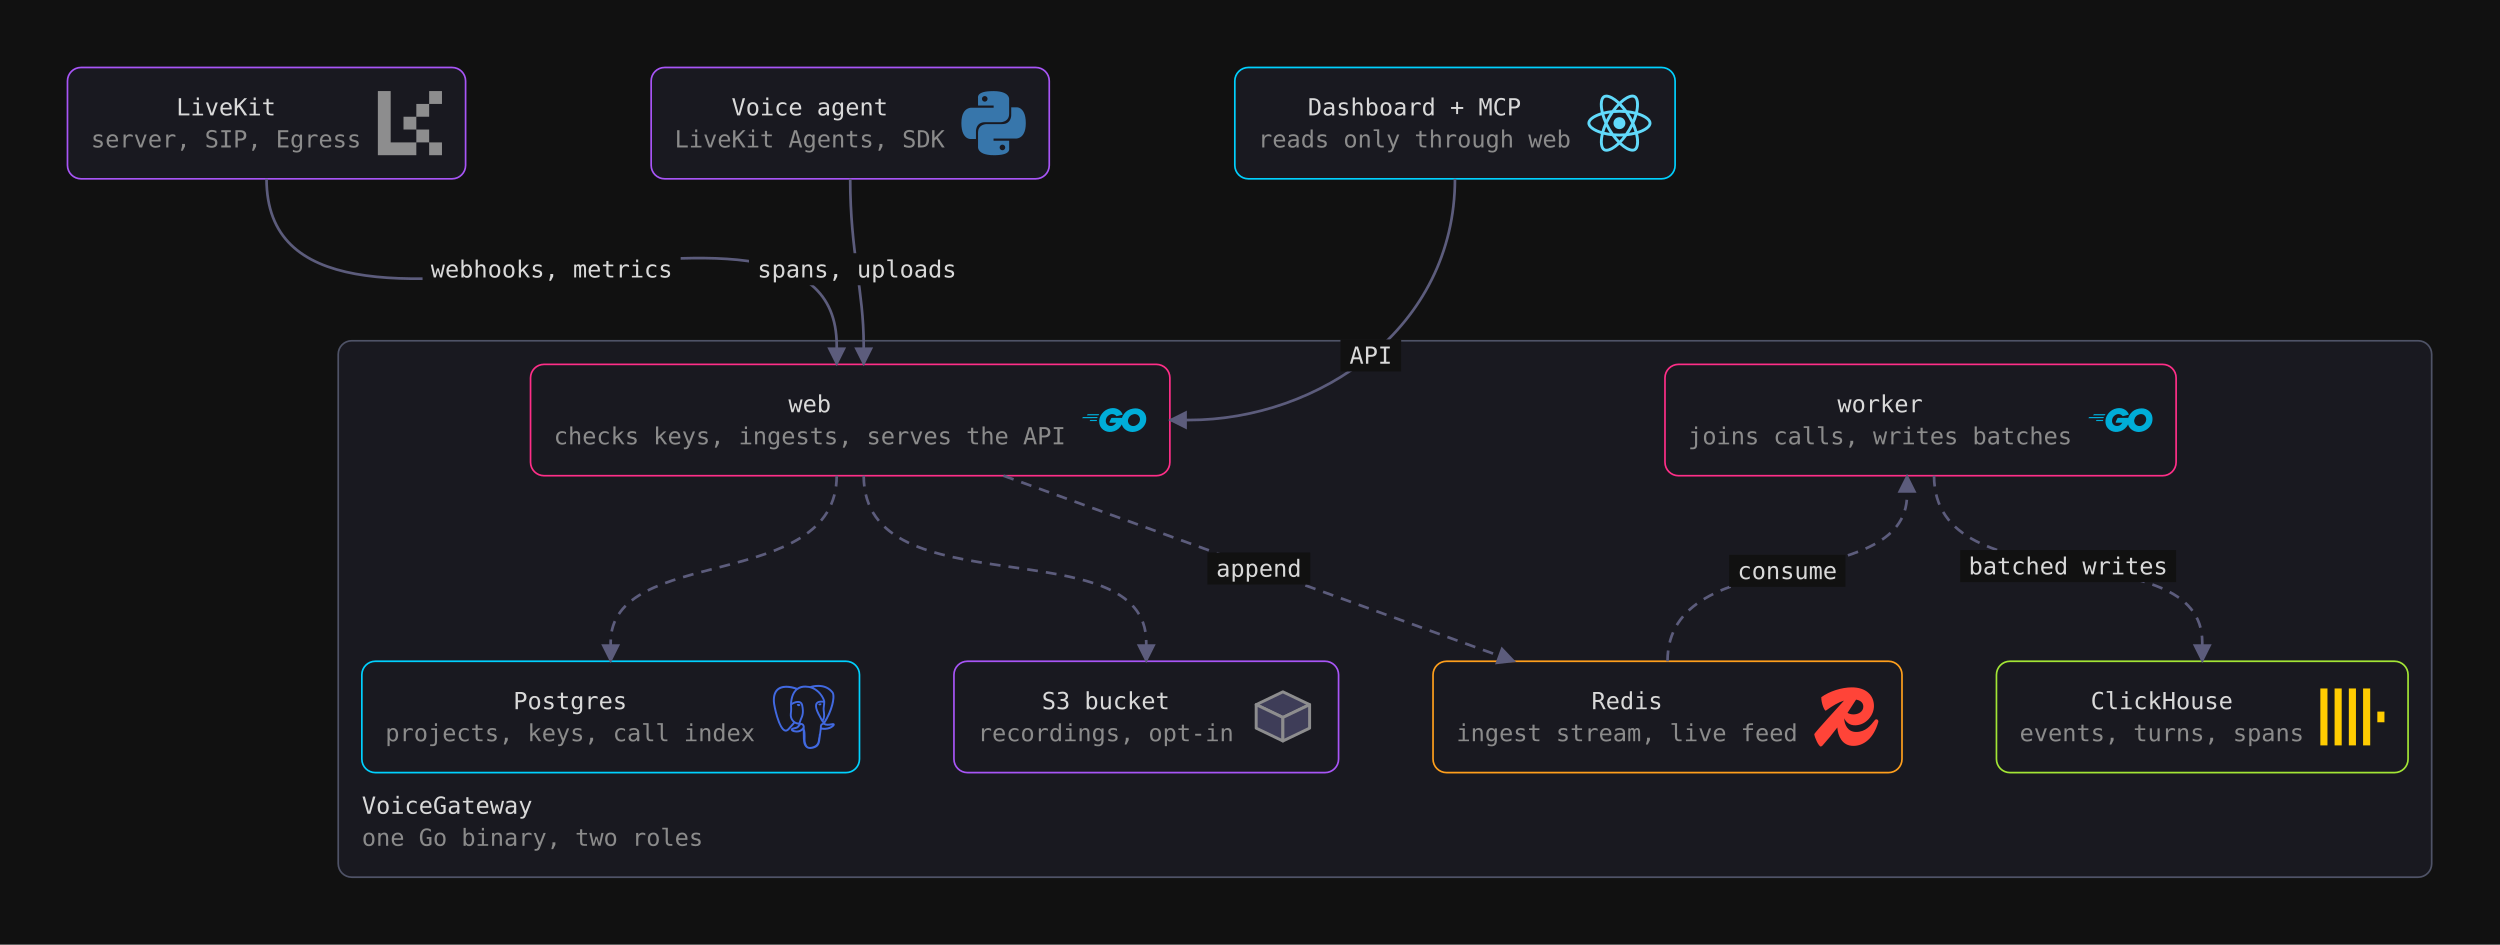
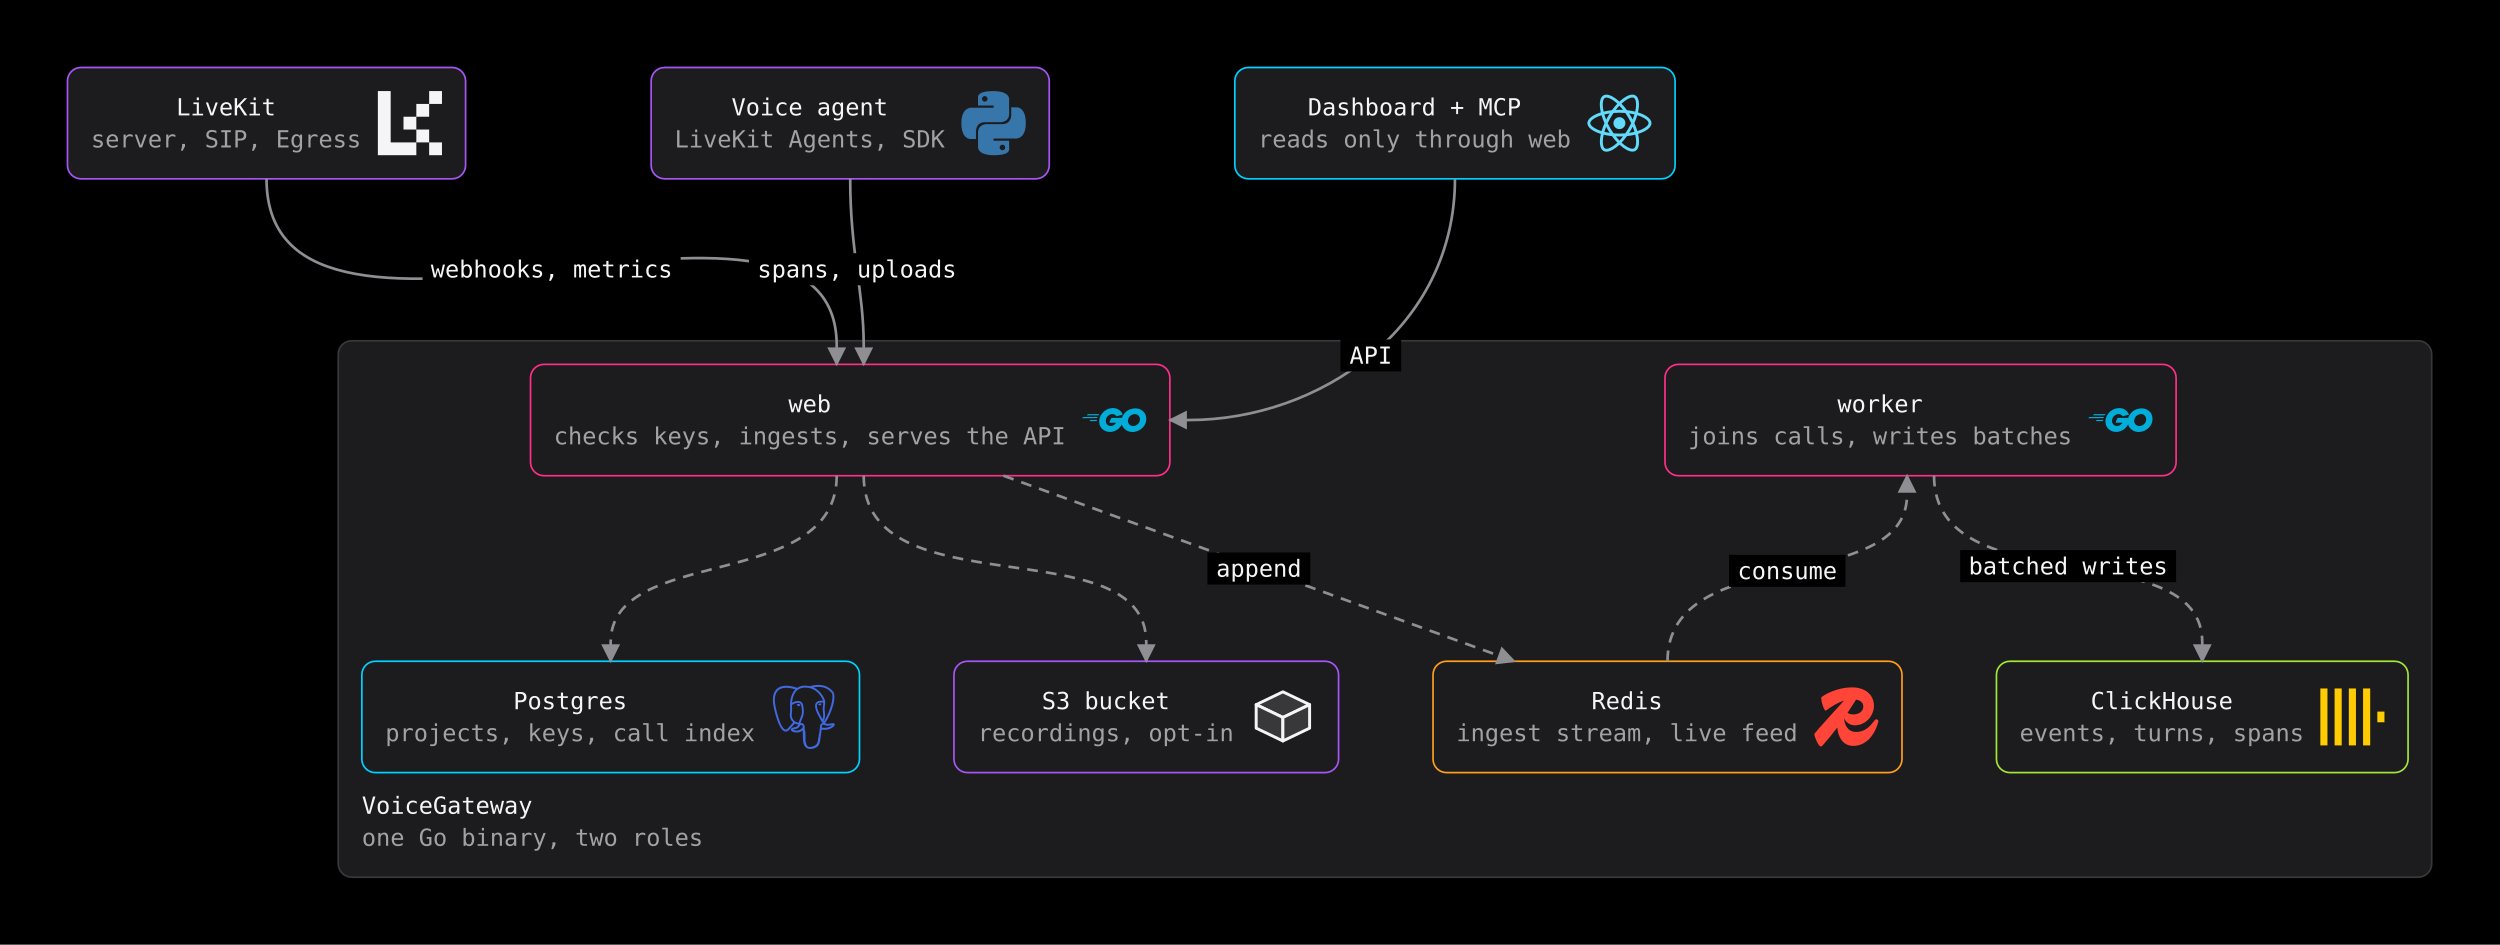
<svg xmlns="http://www.w3.org/2000/svg" width="1482" height="560" viewBox="0 0 1482 560" font-family="'DejaVu Sans Mono', 'Menlo', 'Consolas', 'Liberation Mono', 'Courier New', monospace" font-size="14px">
  <defs>
-     <marker id="r8f214309-arrow-5c5c7c" viewBox="0 0 10 10" refX="9" refY="5" markerWidth="7" markerHeight="7" orient="auto-start-reverse">
-       <path d="M 0 0 L 10 5 L 0 10 z" fill="#5c5c7c" />
+     <marker id="r17f4647c-arrow-8e8e93" viewBox="0 0 10 10" refX="9" refY="5" markerWidth="7" markerHeight="7" orient="auto-start-reverse">
+       <path d="M 0 0 L 10 5 L 0 10 z" fill="#8e8e93" />
    </marker>
  </defs>
-   <rect x="0" y="0" width="1482" height="560" fill="#111111" />
-   <path d="M208.5 202 H1433.5 a8 8 0 0 1 8 8 V512 a8 8 0 0 1 -8 8 H208.5 a8 8 0 0 1 -8 -8 V210 a8 8 0 0 1 8 -8 Z" fill="#191920" stroke="#4f5367" />
-   <text x="214.5" y="482.4" fill="#d9d9d9" text-anchor="start">VoiceGateway</text>
-   <text x="214.5" y="501.4" fill="#8b8b8b" text-anchor="start">one Go binary, two roles</text>
-   <path d="M222.5 392 H501.5 a8 8 0 0 1 8 8 V450 a8 8 0 0 1 -8 8 H222.5 a8 8 0 0 1 -8 -8 V400 a8 8 0 0 1 8 -8 Z" fill="#191920" stroke="#00d1ff" />
-   <text x="338" y="420.4" fill="#d9d9d9" text-anchor="middle">Postgres</text>
-   <text x="338" y="439.4" fill="#8b8b8b" text-anchor="middle">projects, keys, call index</text>
-   <svg x="457.5" y="406" width="38" height="38" color="#8d8d8e" viewBox="0 0 24 24">
+   <rect x="0" y="0" width="1482" height="560" fill="#000000" />
+   <path d="M208.5 202 H1433.5 a8 8 0 0 1 8 8 V512 a8 8 0 0 1 -8 8 H208.5 a8 8 0 0 1 -8 -8 V210 a8 8 0 0 1 8 -8 Z" fill="#1c1c1e" stroke="#38383a" />
+   <text x="214.5" y="482.4" fill="#f5f5f7" text-anchor="start">VoiceGateway</text>
+   <text x="214.5" y="501.4" fill="#a1a1a6" text-anchor="start">one Go binary, two roles</text>
+   <path d="M222.5 392 H501.5 a8 8 0 0 1 8 8 V450 a8 8 0 0 1 -8 8 H222.5 a8 8 0 0 1 -8 -8 V400 a8 8 0 0 1 8 -8 Z" fill="#1c1c1e" stroke="#00d1ff" />
+   <text x="338" y="420.4" fill="#f5f5f7" text-anchor="middle">Postgres</text>
+   <text x="338" y="439.4" fill="#a1a1a6" text-anchor="middle">projects, keys, call index</text>
+   <svg x="457.5" y="406" width="38" height="38" color="#f5f5f7" viewBox="0 0 24 24">
    <path fill="#4169E1" d="M23.559 14.723a.527.527 0 0 0-.056-.119c-.139-.263-.477-.342-1.007-.232-1.653.341-2.293.131-2.526-.019 1.342-2.048 2.445-4.522 3.041-6.83.271-1.051.798-3.524.122-4.732a1.564 1.564 0 0 0-.151-.235C21.693.909 19.801.025 17.51.001c-1.495-.016-2.771.346-3.116.479a9.449 9.449 0 0 0-.516-.082 8.044 8.044 0 0 0-1.311-.128c-1.182-.018-2.204.264-3.05.841-.857-.321-4.789-1.645-7.222.079C.936 2.153.309 3.873.43 6.304c.041.818.507 3.334 1.242 5.744.46 1.506.939 2.702 1.433 3.582.553.994 1.126 1.593 1.714 1.79.447.149 1.133.144 1.858-.728.801-.964 1.59-1.826 1.945-2.207.435.235.906.362 1.39.377a.057.057 0 0 0 0.0.004 11.031 11.031 0 0 0-.247.305c-.339.43-.409.52-1.5.744-.31.064-1.134.234-1.146.811-.003.122.033.231.092.327.227.423.922.61 1.015.633 1.335.334 2.504.092 3.371-.679-.017 2.231.077 4.417.345 5.087.221.553.762 1.905 2.469 1.904.251 0 .526-.029.83-.094 1.782-.382 2.556-1.17 2.855-2.906.15-.871.402-2.875.539-4.101.017-.07.036-.121.057-.136.001-.001.07-.047.427.031a.367.367 0 0 0 .044.007l.254.022.015.001c.847.038 1.911-.143 2.531-.431.644-.299 1.806-1.032 1.595-1.67zM2.371 11.877c-.744-2.436-1.178-4.885-1.212-5.572-.109-2.171.417-3.683 1.562-4.493 1.837-1.299 4.84-.541 6.108-.13-.003.003-.007.006-.01.009-2.024 2.044-1.976 5.536-1.971 5.75-0.0.082.007.199.016.359.035.587.1 1.68-.073 2.918-.161 1.15.194 2.276.973 3.089.081.084.165.163.252.237-.347.371-1.1 1.193-1.903 2.158-.568.682-.96.552-1.089.509-.392-.131-.813-.587-1.238-1.322-.48-.839-.964-2.032-1.415-3.513zm6.007 5.087c-.171-.043-.327-.113-.432-.177.089-.039.237-.09.483-.141 1.283-.264 1.482-.451 1.914-1.0.099-.126.212-.269.367-.443a.355.355 0 0 0 .074-.13c.171-.151.272-.11.437-.042.156.065.308.26.369.475.029.102.062.294-.045.444-.904 1.266-2.222 1.249-3.168 1.013zm2.094-3.988-.052.141c-.133.357-.257.688-.333 1.003-.667-.002-1.317-.287-1.81-.802-.628-.655-.913-1.566-.782-2.5.183-1.308.115-2.447.079-3.059-.005-.086-.009-.161-.012-.22.296-.262 1.666-.996 2.643-.772.446.102.718.406.831.928.585 2.704.077 3.831-.33 4.736-.084.187-.163.363-.231.545zm7.364 4.572c-.017.177-.036.376-.062.596l-.146.438a.355.355 0 0 0-.018.108c-.006.475-.054.649-.115.869-.063.229-.135.489-.179 1.058-.11 1.414-.878 2.227-2.417 2.557-1.516.325-1.784-.497-2.021-1.222a6.582 6.582 0 0 0-.077-.227c-.215-.586-.191-1.412-.157-2.555.017-.561-.025-1.901-.33-2.646.004-.293.011-.591.019-.892a.353.353 0 0 0-.015-.113 1.493 1.493 0 0 0-.044-.208c-.123-.428-.421-.787-.78-.935-.142-.059-.404-.167-.718-.087.067-.276.183-.588.309-.925l.053-.142c.059-.16.134-.326.213-.501.426-.948 1.011-2.245.377-5.177-.237-1.098-1.03-1.634-2.232-1.51-.721.075-1.38.365-1.709.532a5.672 5.672 0 0 0-.196.104c.092-1.106.439-3.174 1.736-4.482a4.031 4.031 0 0 1 .303-.276.353.353 0 0 0 .145-.064c.752-.571 1.694-.851 2.802-.833.409.007.802.034 1.174.081 1.939.354 3.244 1.447 4.036 2.383.814.962 1.255 1.931 1.431 2.454-1.323-.135-2.223.127-2.68.779-.993 1.419.543 4.173 1.281 5.496.135.243.252.452.289.541.24.583.551.971.779 1.255.07.087.137.171.189.245-.401.116-1.121.383-1.055 1.717-.012.156-.042.447-.083.815-.046.208-.07.46-.099.766zm.89-1.621c-.041-.832.269-.918.597-1.01a2.857 2.857 0 0 0 .135-.041 1.202 1.202 0 0 0 .134.103c.57.377 1.582.421 3.007.134-.202.177-.519.399-.953.601-.41.19-1.096.333-1.747.364-.72.034-1.086-.081-1.172-.151zm.57-9.271c-.006.351-.054.669-.105 1.002-.055.358-.112.727-.126 1.176-.014.437.04.891.093 1.33.107.887.216 1.8-.207 2.701a3.527 3.527 0 0 1-.188-.386c-.053-.128-.167-.333-.325-.616-.616-1.104-2.057-3.69-1.319-4.745.38-.543 1.341-.566 2.178-.463zm.228 7.014a12.376 12.376 0 0 0-.085-.107l-.035-.044c.726-1.2.584-2.386.458-3.438-.052-.432-.101-.84-.088-1.223.013-.406.067-.754.118-1.091.064-.415.129-.844.111-1.351.013-.053.019-.116.012-.19-.046-.485-.6-1.938-1.729-3.253-.608-.707-1.49-1.497-2.689-2.039.525-.107 1.233-.203 2.024-.186 2.051.046 3.675.814 4.824 2.282a.908.908 0 0 1 .067.1c.723 1.356-.276 6.275-2.987 10.54zm-8.817-6.116c-.025.179-.309.422-.621.422a.582.582 0 0 1-.081-.006c-.187-.026-.377-.144-.506-.316-.046-.06-.12-.178-.105-.284.005-.04.026-.099.092-.149.118-.089.352-.123.61-.087.316.044.643.194.611.419zm7.931-.411c.011.079-.049.201-.153.31-.068.072-.212.196-.408.223a.546.546 0 0 1-.075.005c-.293 0-.541-.234-.561-.372-.024-.176.264-.311.561-.352.297-.041.611.009.636.185z" />
  </svg>
-   <path d="M573.5 392 H785.5 a8 8 0 0 1 8 8 V450 a8 8 0 0 1 -8 8 H573.5 a8 8 0 0 1 -8 -8 V400 a8 8 0 0 1 8 -8 Z" fill="#191920" stroke="#a855f7" />
-   <text x="655.5" y="420.4" fill="#d9d9d9" text-anchor="middle">S3 bucket</text>
-   <text x="655.5" y="439.4" fill="#8b8b8b" text-anchor="middle">recordings, opt-in</text>
+   <path d="M573.5 392 H785.5 a8 8 0 0 1 8 8 V450 a8 8 0 0 1 -8 8 H573.5 a8 8 0 0 1 -8 -8 V400 a8 8 0 0 1 8 -8 Z" fill="#1c1c1e" stroke="#a855f7" />
+   <text x="655.5" y="420.4" fill="#f5f5f7" text-anchor="middle">S3 bucket</text>
+   <text x="655.5" y="439.4" fill="#a1a1a6" text-anchor="middle">recordings, opt-in</text>
  <g transform="translate(741.5 406) scale(1.58333)">
-     <path d="M12 2.6 L22 7.4 L12 12.2 L2 7.4 Z" fill="#3e3d58" stroke="#8d8d8e" stroke-width="1.1" stroke-linejoin="round" />
-     <path d="M2 7.4 L12 12.2 L12 21 L2 16.2 Z" fill="#3e3d58" stroke="#8d8d8e" stroke-width="1.1" stroke-linejoin="round" />
-     <path d="M22 7.4 L12 12.2 L12 21 L22 16.2 Z" fill="#3e3d58" stroke="#8d8d8e" stroke-width="1.1" stroke-linejoin="round" />
+     <path d="M12 2.6 L22 7.4 L12 12.2 L2 7.4 Z" fill="#38383a" stroke="#f5f5f7" stroke-width="1.1" stroke-linejoin="round" />
+     <path d="M2 7.4 L12 12.2 L12 21 L2 16.2 Z" fill="#38383a" stroke="#f5f5f7" stroke-width="1.1" stroke-linejoin="round" />
+     <path d="M22 7.4 L12 12.2 L12 21 L22 16.2 Z" fill="#38383a" stroke="#f5f5f7" stroke-width="1.1" stroke-linejoin="round" />
  </g>
-   <path d="M857.5 392 H1119.5 a8 8 0 0 1 8 8 V450 a8 8 0 0 1 -8 8 H857.5 a8 8 0 0 1 -8 -8 V400 a8 8 0 0 1 8 -8 Z" fill="#191920" stroke="#ff9f1c" />
-   <text x="964.5" y="420.4" fill="#d9d9d9" text-anchor="middle">Redis</text>
-   <text x="964.5" y="439.4" fill="#8b8b8b" text-anchor="middle">ingest stream, live feed</text>
-   <svg x="1075.5" y="406" width="38" height="38" color="#8d8d8e" viewBox="0 0 24 24">
+   <path d="M857.5 392 H1119.5 a8 8 0 0 1 8 8 V450 a8 8 0 0 1 -8 8 H857.5 a8 8 0 0 1 -8 -8 V400 a8 8 0 0 1 8 -8 Z" fill="#1c1c1e" stroke="#ff9f1c" />
+   <text x="964.5" y="420.4" fill="#f5f5f7" text-anchor="middle">Redis</text>
+   <text x="964.5" y="439.4" fill="#a1a1a6" text-anchor="middle">ingest stream, live feed</text>
+   <svg x="1075.5" y="406" width="38" height="38" color="#f5f5f7" viewBox="0 0 24 24">
    <path fill="#FF4438" d="M22.71 13.145c-1.66 2.092-3.452 4.483-7.038 4.483-3.203 0-4.397-2.825-4.48-5.12.701 1.484 2.073 2.685 4.214 2.63 4.117-.133 6.94-3.852 6.94-7.239 0-4.05-3.022-6.972-8.268-6.972-3.752 0-8.4 1.428-11.455 3.685C2.59 6.937 3.885 9.958 4.35 9.626c2.648-1.904 4.748-3.13 6.784-3.744C8.12 9.244.886 17.05 0 18.425c.1 1.261 1.66 4.648 2.424 4.648.232 0 .431-.133.664-.365a100.49 100.49 0 0 0 5.54-6.765c.222 3.104 1.748 6.898 6.014 6.898 3.819 0 7.604-2.756 9.33-8.965.2-.764-.73-1.361-1.261-.73zm-4.349-5.013c0 1.959-1.926 2.922-3.685 2.922-.941 0-1.664-.247-2.235-.568 1.051-1.592 2.092-3.225 3.21-4.973 1.972.334 2.71 1.43 2.71 2.619z" />
  </svg>
-   <path d="M1191.5 392 H1419.5 a8 8 0 0 1 8 8 V450 a8 8 0 0 1 -8 8 H1191.5 a8 8 0 0 1 -8 -8 V400 a8 8 0 0 1 8 -8 Z" fill="#191920" stroke="#a3e635" />
-   <text x="1281.5" y="420.4" fill="#d9d9d9" text-anchor="middle">ClickHouse</text>
-   <text x="1281.5" y="439.4" fill="#8b8b8b" text-anchor="middle">events, turns, spans</text>
-   <svg x="1375.5" y="406" width="38" height="38" color="#8d8d8e" viewBox="0 0 24 24">
+   <path d="M1191.5 392 H1419.5 a8 8 0 0 1 8 8 V450 a8 8 0 0 1 -8 8 H1191.5 a8 8 0 0 1 -8 -8 V400 a8 8 0 0 1 8 -8 Z" fill="#1c1c1e" stroke="#a3e635" />
+   <text x="1281.5" y="420.4" fill="#f5f5f7" text-anchor="middle">ClickHouse</text>
+   <text x="1281.5" y="439.4" fill="#a1a1a6" text-anchor="middle">events, turns, spans</text>
+   <svg x="1375.5" y="406" width="38" height="38" color="#f5f5f7" viewBox="0 0 24 24">
    <path fill="#FFCC01" d="M21.333 10H24v4h-2.667ZM16 1.335h2.667v21.33H16Zm-5.333 0h2.666v21.33h-2.666ZM0 22.665V1.335h2.667v21.33zm5.333-21.33H8v21.33H5.333Z" />
  </svg>
-   <path d="M322.5 216 H685.5 a8 8 0 0 1 8 8 V274 a8 8 0 0 1 -8 8 H322.5 a8 8 0 0 1 -8 -8 V224 a8 8 0 0 1 8 -8 Z" fill="#191920" stroke="#ff2e88" />
-   <text x="480" y="244.4" fill="#d9d9d9" text-anchor="middle">web</text>
-   <text x="480" y="263.4" fill="#8b8b8b" text-anchor="middle">checks keys, ingests, serves the API</text>
-   <svg x="641.5" y="230" width="38" height="38" color="#8d8d8e" viewBox="0 0 24 24">
+   <path d="M322.5 216 H685.5 a8 8 0 0 1 8 8 V274 a8 8 0 0 1 -8 8 H322.5 a8 8 0 0 1 -8 -8 V224 a8 8 0 0 1 8 -8 Z" fill="#1c1c1e" stroke="#ff2e88" />
+   <text x="480" y="244.4" fill="#f5f5f7" text-anchor="middle">web</text>
+   <text x="480" y="263.4" fill="#a1a1a6" text-anchor="middle">checks keys, ingests, serves the API</text>
+   <svg x="641.5" y="230" width="38" height="38" color="#f5f5f7" viewBox="0 0 24 24">
    <path fill="#00ADD8" d="M1.811 10.231c-.047 0-.058-.023-.035-.059l.246-.315c.023-.035.081-.058.128-.058h4.172c.046 0 .058.035.035.07l-.199.303c-.023.036-.082.07-.117.07zM.047 11.306c-.047 0-.059-.023-.035-.058l.245-.316c.023-.035.082-.058.129-.058h5.328c.047 0 .07.035.058.07l-.093.28c-.012.047-.058.07-.105.07zm2.828 1.075c-.047 0-.059-.035-.035-.07l.163-.292c.023-.035.07-.07.117-.07h2.337c.047 0 .07.035.07.082l-.023.28c0 .047-.047.082-.082.082zm12.129-2.36c-.736.187-1.239.327-1.963.514-.176.046-.187.058-.34-.117-.174-.199-.303-.327-.548-.444-.737-.362-1.45-.257-2.115.175-.795.514-1.204 1.274-1.192 2.22.011.935.654 1.706 1.577 1.835.795.105 1.46-.175 1.987-.77.105-.13.198-.27.315-.434H10.47c-.245 0-.304-.152-.222-.35.152-.362.432-.97.596-1.274a.315.315 0 01.292-.187h4.253c-.023.316-.023.631-.07.947a4.983 4.983 0 01-.958 2.29c-.841 1.11-1.94 1.8-3.33 1.986-1.145.152-2.209-.07-3.143-.77-.865-.655-1.356-1.52-1.484-2.595-.152-1.274.222-2.419.993-3.424.83-1.086 1.928-1.776 3.272-2.02 1.098-.2 2.15-.07 3.096.571.62.41 1.063.97 1.356 1.648.07.105.023.164-.117.2m3.868 6.461c-1.064-.024-2.034-.328-2.852-1.029a3.665 3.665 0 01-1.262-2.255c-.21-1.32.152-2.489.947-3.529.853-1.122 1.881-1.706 3.272-1.95 1.192-.21 2.314-.095 3.33.595.923.63 1.496 1.484 1.648 2.605.198 1.578-.257 2.863-1.344 3.962-.771.783-1.718 1.273-2.805 1.495-.315.06-.63.07-.934.106zm2.78-4.72c-.011-.153-.011-.27-.034-.387-.21-1.157-1.274-1.81-2.384-1.554-1.087.245-1.788.935-2.045 2.033-.21.912.234 1.835 1.075 2.21.643.28 1.285.244 1.905-.07.923-.48 1.425-1.228 1.484-2.233z" />
  </svg>
-   <path d="M995 216 H1282 a8 8 0 0 1 8 8 V274 a8 8 0 0 1 -8 8 H995 a8 8 0 0 1 -8 -8 V224 a8 8 0 0 1 8 -8 Z" fill="#191920" stroke="#ff2e88" />
-   <text x="1114.5" y="244.4" fill="#d9d9d9" text-anchor="middle">worker</text>
-   <text x="1114.5" y="263.4" fill="#8b8b8b" text-anchor="middle">joins calls, writes batches</text>
-   <svg x="1238" y="230" width="38" height="38" color="#8d8d8e" viewBox="0 0 24 24">
+   <path d="M995 216 H1282 a8 8 0 0 1 8 8 V274 a8 8 0 0 1 -8 8 H995 a8 8 0 0 1 -8 -8 V224 a8 8 0 0 1 8 -8 Z" fill="#1c1c1e" stroke="#ff2e88" />
+   <text x="1114.5" y="244.4" fill="#f5f5f7" text-anchor="middle">worker</text>
+   <text x="1114.5" y="263.4" fill="#a1a1a6" text-anchor="middle">joins calls, writes batches</text>
+   <svg x="1238" y="230" width="38" height="38" color="#f5f5f7" viewBox="0 0 24 24">
    <path fill="#00ADD8" d="M1.811 10.231c-.047 0-.058-.023-.035-.059l.246-.315c.023-.035.081-.058.128-.058h4.172c.046 0 .058.035.035.07l-.199.303c-.023.036-.082.07-.117.07zM.047 11.306c-.047 0-.059-.023-.035-.058l.245-.316c.023-.035.082-.058.129-.058h5.328c.047 0 .07.035.058.07l-.093.28c-.012.047-.058.07-.105.07zm2.828 1.075c-.047 0-.059-.035-.035-.07l.163-.292c.023-.035.07-.07.117-.07h2.337c.047 0 .07.035.07.082l-.023.28c0 .047-.047.082-.082.082zm12.129-2.36c-.736.187-1.239.327-1.963.514-.176.046-.187.058-.34-.117-.174-.199-.303-.327-.548-.444-.737-.362-1.45-.257-2.115.175-.795.514-1.204 1.274-1.192 2.22.011.935.654 1.706 1.577 1.835.795.105 1.46-.175 1.987-.77.105-.13.198-.27.315-.434H10.47c-.245 0-.304-.152-.222-.35.152-.362.432-.97.596-1.274a.315.315 0 01.292-.187h4.253c-.023.316-.023.631-.07.947a4.983 4.983 0 01-.958 2.29c-.841 1.11-1.94 1.8-3.33 1.986-1.145.152-2.209-.07-3.143-.77-.865-.655-1.356-1.52-1.484-2.595-.152-1.274.222-2.419.993-3.424.83-1.086 1.928-1.776 3.272-2.02 1.098-.2 2.15-.07 3.096.571.62.41 1.063.97 1.356 1.648.07.105.023.164-.117.2m3.868 6.461c-1.064-.024-2.034-.328-2.852-1.029a3.665 3.665 0 01-1.262-2.255c-.21-1.32.152-2.489.947-3.529.853-1.122 1.881-1.706 3.272-1.95 1.192-.21 2.314-.095 3.33.595.923.63 1.496 1.484 1.648 2.605.198 1.578-.257 2.863-1.344 3.962-.771.783-1.718 1.273-2.805 1.495-.315.06-.63.07-.934.106zm2.78-4.72c-.011-.153-.011-.27-.034-.387-.21-1.157-1.274-1.81-2.384-1.554-1.087.245-1.788.935-2.045 2.033-.21.912.234 1.835 1.075 2.21.643.28 1.285.244 1.905-.07.923-.48 1.425-1.228 1.484-2.233z" />
  </svg>
-   <path d="M394 40 H614 a8 8 0 0 1 8 8 V98 a8 8 0 0 1 -8 8 H394 a8 8 0 0 1 -8 -8 V48 a8 8 0 0 1 8 -8 Z" fill="#191920" stroke="#a855f7" />
-   <text x="480" y="68.4" fill="#d9d9d9" text-anchor="middle">Voice agent</text>
-   <text x="480" y="87.4" fill="#8b8b8b" text-anchor="middle">LiveKit Agents, SDK</text>
-   <svg x="570" y="54" width="38" height="38" color="#8d8d8e" viewBox="0 0 24 24">
+   <path d="M394 40 H614 a8 8 0 0 1 8 8 V98 a8 8 0 0 1 -8 8 H394 a8 8 0 0 1 -8 -8 V48 a8 8 0 0 1 8 -8 Z" fill="#1c1c1e" stroke="#a855f7" />
+   <text x="480" y="68.4" fill="#f5f5f7" text-anchor="middle">Voice agent</text>
+   <text x="480" y="87.4" fill="#a1a1a6" text-anchor="middle">LiveKit Agents, SDK</text>
+   <svg x="570" y="54" width="38" height="38" color="#f5f5f7" viewBox="0 0 24 24">
    <path fill="#3776AB" d="M14.25.18l.9.2.73.26.59.3.45.32.34.34.25.34.16.33.1.3.04.26.02.2-.01.13V8.5l-.05.63-.13.55-.21.46-.26.38-.3.31-.33.25-.35.19-.35.14-.33.1-.3.07-.26.04-.21.02H8.77l-.69.05-.59.14-.5.22-.41.27-.33.32-.27.35-.2.36-.15.37-.1.35-.07.32-.04.27-.02.21v3.06H3.17l-.21-.03-.28-.07-.32-.12-.35-.18-.36-.26-.36-.36-.35-.46-.32-.59-.28-.73-.21-.88-.14-1.05-.05-1.23.06-1.22.16-1.04.24-.87.32-.71.36-.57.4-.44.42-.33.42-.24.4-.16.36-.1.32-.05.24-.01h.16l.06.01h8.16v-.83H6.18l-.01-2.75-.02-.37.05-.34.11-.31.17-.28.25-.26.31-.23.38-.2.44-.18.51-.15.58-.12.64-.1.71-.06.77-.04.84-.02 1.27.05zm-6.3 1.98l-.23.33-.08.41.08.41.23.34.33.22.41.09.41-.09.33-.22.23-.34.08-.41-.08-.41-.23-.33-.33-.22-.41-.09-.41.09zm13.09 3.95l.28.06.32.12.35.18.36.27.36.35.35.47.32.59.28.73.21.88.14 1.04.05 1.23-.06 1.23-.16 1.04-.24.86-.32.71-.36.57-.4.45-.42.33-.42.24-.4.16-.36.09-.32.05-.24.02-.16-.01h-8.22v.82h5.84l.01 2.76.02.36-.05.34-.11.31-.17.29-.25.25-.31.24-.38.2-.44.17-.51.15-.58.13-.64.09-.71.07-.77.04-.84.01-1.27-.04-1.07-.14-.9-.2-.73-.25-.59-.3-.45-.33-.34-.34-.25-.34-.16-.33-.1-.3-.04-.25-.02-.2.01-.13v-5.34l.05-.64.13-.54.21-.46.26-.38.3-.32.33-.24.35-.2.35-.14.33-.1.3-.06.26-.04.21-.02.13-.01h5.84l.69-.05.59-.14.5-.21.41-.28.33-.32.27-.35.2-.36.15-.36.1-.35.07-.32.04-.28.02-.21V6.07h2.09l.14.01zm-6.47 14.25l-.23.33-.08.41.08.41.23.33.33.23.41.08.41-.08.33-.23.23-.33.08-.41-.08-.41-.23-.33-.33-.23-.41-.08-.41.08z" />
  </svg>
-   <path d="M48 40 H268 a8 8 0 0 1 8 8 V98 a8 8 0 0 1 -8 8 H48 a8 8 0 0 1 -8 -8 V48 a8 8 0 0 1 8 -8 Z" fill="#191920" stroke="#a855f7" />
-   <text x="134" y="68.4" fill="#d9d9d9" text-anchor="middle">LiveKit</text>
-   <text x="134" y="87.4" fill="#8b8b8b" text-anchor="middle">server, SIP, Egress</text>
-   <svg x="224" y="54" width="38" height="38" color="#8d8d8e" viewBox="0 0 24 24">
+   <path d="M48 40 H268 a8 8 0 0 1 8 8 V98 a8 8 0 0 1 -8 8 H48 a8 8 0 0 1 -8 -8 V48 a8 8 0 0 1 8 -8 Z" fill="#1c1c1e" stroke="#a855f7" />
+   <text x="134" y="68.4" fill="#f5f5f7" text-anchor="middle">LiveKit</text>
+   <text x="134" y="87.4" fill="#a1a1a6" text-anchor="middle">server, SIP, Egress</text>
+   <svg x="224" y="54" width="38" height="38" color="#f5f5f7" viewBox="0 0 24 24">
    <path fill="currentColor" d="M0 0v24h14.4v-4.799h4.8V24H24v-4.8h-4.799v-4.8h-4.8v4.8H4.8V0H0zm14.4 14.4V9.602h4.801V4.8H24V0h-4.8v4.8h-4.8v4.8H9.6v4.8h4.8z" />
  </svg>
-   <path d="M740 40 H985 a8 8 0 0 1 8 8 V98 a8 8 0 0 1 -8 8 H740 a8 8 0 0 1 -8 -8 V48 a8 8 0 0 1 8 -8 Z" fill="#191920" stroke="#00d1ff" />
-   <text x="838.5" y="68.4" fill="#d9d9d9" text-anchor="middle">Dashboard + MCP</text>
-   <text x="838.5" y="87.4" fill="#8b8b8b" text-anchor="middle">reads only through web</text>
-   <svg x="941" y="54" width="38" height="38" color="#8d8d8e" viewBox="0 0 24 24">
+   <path d="M740 40 H985 a8 8 0 0 1 8 8 V98 a8 8 0 0 1 -8 8 H740 a8 8 0 0 1 -8 -8 V48 a8 8 0 0 1 8 -8 Z" fill="#1c1c1e" stroke="#00d1ff" />
+   <text x="838.5" y="68.4" fill="#f5f5f7" text-anchor="middle">Dashboard + MCP</text>
+   <text x="838.5" y="87.4" fill="#a1a1a6" text-anchor="middle">reads only through web</text>
+   <svg x="941" y="54" width="38" height="38" color="#f5f5f7" viewBox="0 0 24 24">
    <path fill="#61DAFB" d="M14.23 12.004a2.236 2.236 0 0 1-2.235 2.236 2.236 2.236 0 0 1-2.236-2.236 2.236 2.236 0 0 1 2.235-2.236 2.236 2.236 0 0 1 2.236 2.236zm2.648-10.69c-1.346 0-3.107.96-4.888 2.622-1.78-1.653-3.542-2.602-4.887-2.602-.41 0-.783.093-1.106.278-1.375.793-1.683 3.264-.973 6.365C1.98 8.917 0 10.42 0 12.004c0 1.59 1.99 3.097 5.043 4.03-.704 3.113-.39 5.588.988 6.38.32.187.69.275 1.102.275 1.345 0 3.107-.96 4.888-2.624 1.78 1.654 3.542 2.603 4.887 2.603.41 0 .783-.09 1.106-.275 1.374-.792 1.683-3.263.973-6.365C22.02 15.096 24 13.59 24 12.004c0-1.59-1.99-3.097-5.043-4.032.704-3.11.39-5.587-.988-6.38-.318-.184-.688-.277-1.092-.278zm-.005 1.09v.006c.225 0 .406.044.558.127.666.382.955 1.835.73 3.704-.054.46-.142.945-.25 1.44-.96-.236-2.006-.417-3.107-.534-.66-.905-1.345-1.727-2.035-2.447 1.592-1.48 3.087-2.292 4.105-2.295zm-9.77.02c1.012 0 2.514.808 4.11 2.28-.686.72-1.37 1.537-2.02 2.442-1.107.117-2.154.298-3.113.538-.112-.49-.195-.964-.254-1.42-.23-1.868.054-3.32.714-3.707.19-.09.4-.127.563-.132zm4.882 3.05c.455.468.91.992 1.36 1.564-.44-.02-.89-.034-1.345-.034-.46 0-.915.01-1.36.034.44-.572.895-1.096 1.345-1.565zM12 8.1c.74 0 1.477.034 2.202.093.406.582.802 1.203 1.183 1.86.372.64.71 1.29 1.018 1.946-.308.655-.646 1.31-1.013 1.95-.38.66-.773 1.288-1.18 1.87-.728.063-1.466.098-2.21.098-.74 0-1.477-.035-2.202-.093-.406-.582-.802-1.204-1.183-1.86-.372-.64-.71-1.29-1.018-1.946.303-.657.646-1.313 1.013-1.954.38-.66.773-1.286 1.18-1.868.728-.064 1.466-.098 2.21-.098zm-3.635.254c-.24.377-.48.763-.704 1.16-.225.39-.435.782-.635 1.174-.265-.656-.49-1.31-.676-1.947.64-.15 1.315-.283 2.015-.386zm7.26 0c.695.103 1.365.23 2.006.387-.18.632-.405 1.282-.66 1.933-.2-.39-.41-.783-.64-1.174-.225-.392-.465-.774-.705-1.146zm3.063.675c.484.15.944.317 1.375.498 1.732.74 2.852 1.708 2.852 2.476-.005.768-1.125 1.74-2.857 2.475-.42.18-.88.342-1.355.493-.28-.958-.646-1.956-1.1-2.98.45-1.017.81-2.01 1.085-2.964zm-13.395.004c.278.96.645 1.957 1.1 2.98-.45 1.017-.812 2.01-1.086 2.964-.484-.15-.944-.318-1.37-.5-1.732-.737-2.852-1.706-2.852-2.474 0-.768 1.12-1.742 2.852-2.476.42-.18.88-.342 1.356-.494zm11.678 4.28c.265.657.49 1.312.676 1.948-.64.157-1.316.29-2.016.39.24-.375.48-.762.705-1.158.225-.39.435-.788.636-1.18zm-9.945.02c.2.392.41.783.64 1.175.23.39.465.772.705 1.143-.695-.102-1.365-.23-2.006-.386.18-.63.406-1.282.66-1.933zM17.92 16.32c.112.493.2.968.254 1.423.23 1.868-.054 3.32-.714 3.708-.147.09-.338.128-.563.128-1.012 0-2.514-.807-4.11-2.28.686-.72 1.37-1.536 2.02-2.44 1.107-.118 2.154-.3 3.113-.54zm-11.83.01c.96.234 2.006.415 3.107.532.66.905 1.345 1.727 2.035 2.446-1.595 1.483-3.092 2.295-4.11 2.295-.22-.005-.406-.05-.553-.132-.666-.38-.955-1.834-.73-3.703.054-.46.142-.944.25-1.438zm4.56.64c.44.02.89.034 1.345.034.46 0 .915-.01 1.36-.034-.44.572-.895 1.095-1.345 1.565-.455-.47-.91-.993-1.36-1.565z" />
  </svg>
-   <path d="M 158 106 C 158 246, 496 76, 496 204.8 L 496 216" fill="none" stroke="#5c5c7c" stroke-width="1.6" marker-end="url(#r8f214309-arrow-5c5c7c)" />
-   <rect x="250.5" y="150.1" width="153" height="19" fill="#111111" />
-   <text x="327" y="164.5" fill="#d9d9d9" text-anchor="middle">webhooks, metrics</text>
-   <path d="M 504 106 C 504 150.12, 512 171.88, 512 204.8 L 512 216" fill="none" stroke="#5c5c7c" stroke-width="1.6" marker-end="url(#r8f214309-arrow-5c5c7c)" />
-   <rect x="444" y="150.1" width="128" height="19" fill="#111111" />
-   <text x="508" y="164.5" fill="#d9d9d9" text-anchor="middle">spans, uploads</text>
-   <path d="M 862.5 106 C 862.5 194.55, 782.05 249, 704.7 249 L 693.5 249" fill="none" stroke="#5c5c7c" stroke-width="1.6" marker-end="url(#r8f214309-arrow-5c5c7c)" />
-   <rect x="794.61" y="201.21" width="36" height="19" fill="#111111" />
-   <text x="812.61" y="215.61" fill="#d9d9d9" text-anchor="middle">API</text>
-   <line x1="594.84" y1="282" x2="897.66" y2="392" stroke="#5c5c7c" stroke-width="1.6" stroke-dasharray="6.4 4.8" marker-end="url(#r8f214309-arrow-5c5c7c)" />
-   <rect x="715.75" y="327.5" width="61" height="19" fill="#111111" />
-   <text x="746.25" y="341.9" fill="#d9d9d9" text-anchor="middle">append</text>
-   <path d="M 988.5 392 C 988.5 320.15, 1130.5 353.85, 1130.5 293.2 L 1130.5 282" fill="none" stroke="#5c5c7c" stroke-width="1.6" stroke-dasharray="6.4 4.8" marker-end="url(#r8f214309-arrow-5c5c7c)" />
-   <rect x="1025" y="328.9" width="69" height="19" fill="#111111" />
-   <text x="1059.5" y="343.3" fill="#d9d9d9" text-anchor="middle">consume</text>
-   <path d="M 1146.5 282 C 1146.5 359.34, 1305.5 314.66, 1305.5 380.8 L 1305.5 392" fill="none" stroke="#5c5c7c" stroke-width="1.6" stroke-dasharray="6.4 4.8" marker-end="url(#r8f214309-arrow-5c5c7c)" />
-   <rect x="1162" y="326.1" width="128" height="19" fill="#111111" />
-   <text x="1226" y="340.5" fill="#d9d9d9" text-anchor="middle">batched writes</text>
-   <path d="M 496 282 C 496 351.35, 362 322.65, 362 380.8 L 362 392" fill="none" stroke="#5c5c7c" stroke-width="1.6" stroke-dasharray="6.4 4.8" marker-end="url(#r8f214309-arrow-5c5c7c)" />
-   <path d="M 512 282 C 512 362.16, 679.5 311.84, 679.5 380.8 L 679.5 392" fill="none" stroke="#5c5c7c" stroke-width="1.6" stroke-dasharray="6.4 4.8" marker-end="url(#r8f214309-arrow-5c5c7c)" />
+   <path d="M 158 106 C 158 246, 496 76, 496 204.8 L 496 216" fill="none" stroke="#8e8e93" stroke-width="1.6" marker-end="url(#r17f4647c-arrow-8e8e93)" />
+   <rect x="250.5" y="150.1" width="153" height="19" fill="#000000" />
+   <text x="327" y="164.5" fill="#f5f5f7" text-anchor="middle">webhooks, metrics</text>
+   <path d="M 504 106 C 504 150.12, 512 171.88, 512 204.8 L 512 216" fill="none" stroke="#8e8e93" stroke-width="1.6" marker-end="url(#r17f4647c-arrow-8e8e93)" />
+   <rect x="444" y="150.1" width="128" height="19" fill="#000000" />
+   <text x="508" y="164.5" fill="#f5f5f7" text-anchor="middle">spans, uploads</text>
+   <path d="M 862.5 106 C 862.5 194.55, 782.05 249, 704.7 249 L 693.5 249" fill="none" stroke="#8e8e93" stroke-width="1.6" marker-end="url(#r17f4647c-arrow-8e8e93)" />
+   <rect x="794.61" y="201.21" width="36" height="19" fill="#000000" />
+   <text x="812.61" y="215.61" fill="#f5f5f7" text-anchor="middle">API</text>
+   <line x1="594.84" y1="282" x2="897.66" y2="392" stroke="#8e8e93" stroke-width="1.6" stroke-dasharray="6.4 4.8" marker-end="url(#r17f4647c-arrow-8e8e93)" />
+   <rect x="715.75" y="327.5" width="61" height="19" fill="#000000" />
+   <text x="746.25" y="341.9" fill="#f5f5f7" text-anchor="middle">append</text>
+   <path d="M 988.5 392 C 988.5 320.15, 1130.5 353.85, 1130.5 293.2 L 1130.5 282" fill="none" stroke="#8e8e93" stroke-width="1.6" stroke-dasharray="6.4 4.8" marker-end="url(#r17f4647c-arrow-8e8e93)" />
+   <rect x="1025" y="328.9" width="69" height="19" fill="#000000" />
+   <text x="1059.5" y="343.3" fill="#f5f5f7" text-anchor="middle">consume</text>
+   <path d="M 1146.5 282 C 1146.5 359.34, 1305.5 314.66, 1305.5 380.8 L 1305.5 392" fill="none" stroke="#8e8e93" stroke-width="1.6" stroke-dasharray="6.4 4.8" marker-end="url(#r17f4647c-arrow-8e8e93)" />
+   <rect x="1162" y="326.1" width="128" height="19" fill="#000000" />
+   <text x="1226" y="340.5" fill="#f5f5f7" text-anchor="middle">batched writes</text>
+   <path d="M 496 282 C 496 351.35, 362 322.65, 362 380.8 L 362 392" fill="none" stroke="#8e8e93" stroke-width="1.6" stroke-dasharray="6.4 4.8" marker-end="url(#r17f4647c-arrow-8e8e93)" />
+   <path d="M 512 282 C 512 362.16, 679.5 311.84, 679.5 380.8 L 679.5 392" fill="none" stroke="#8e8e93" stroke-width="1.6" stroke-dasharray="6.4 4.8" marker-end="url(#r17f4647c-arrow-8e8e93)" />
</svg>
